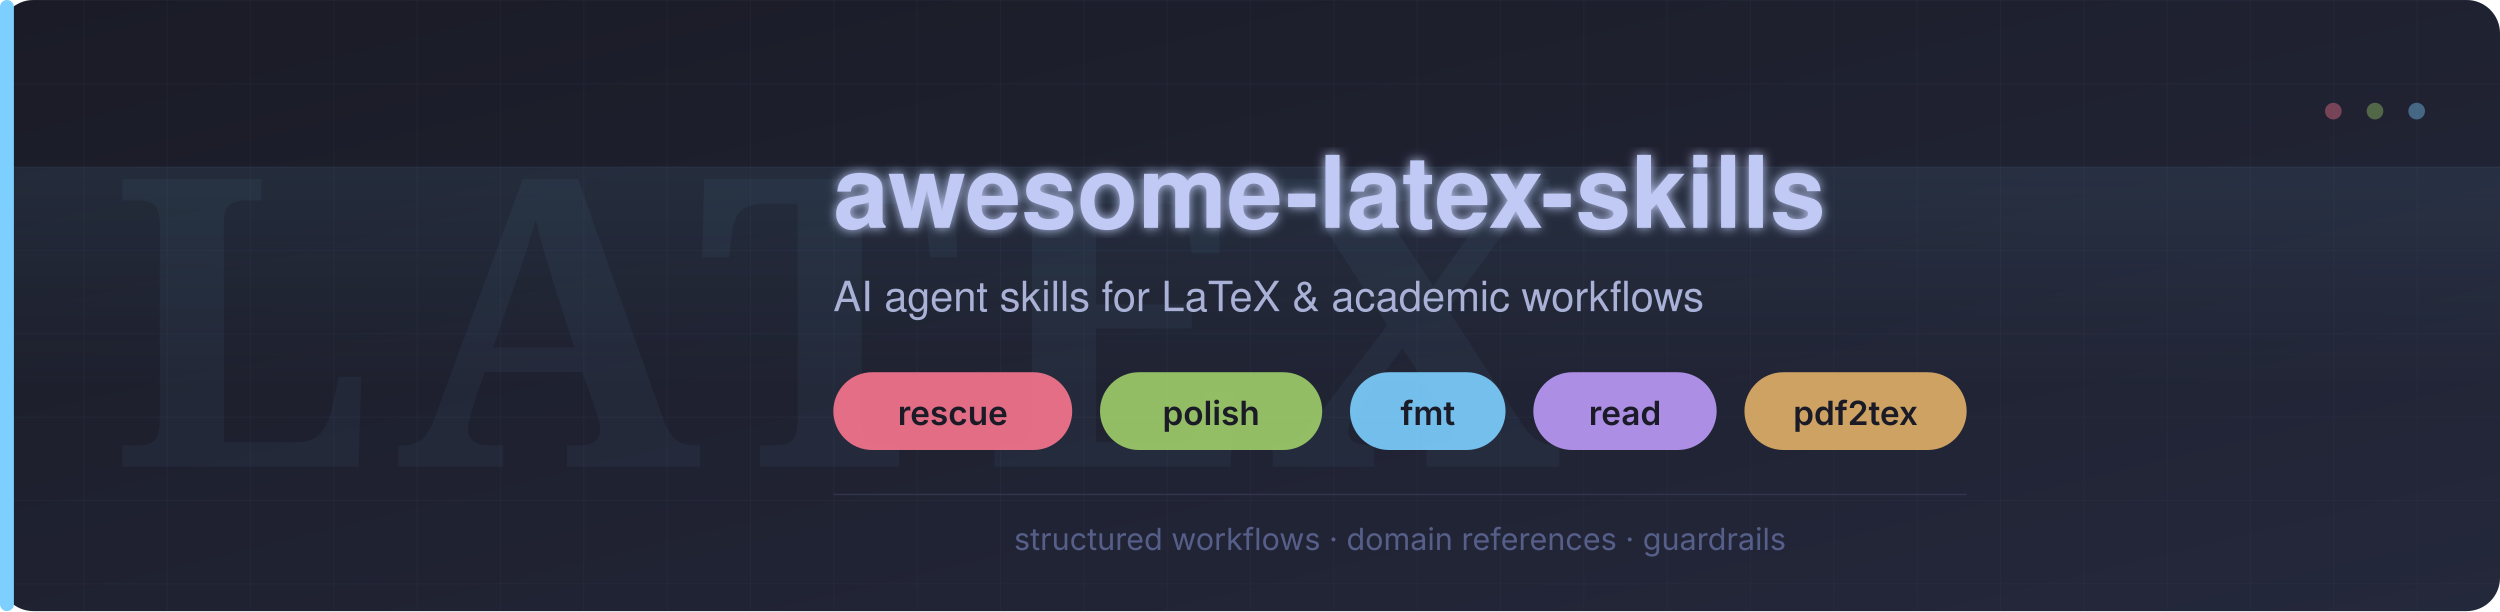
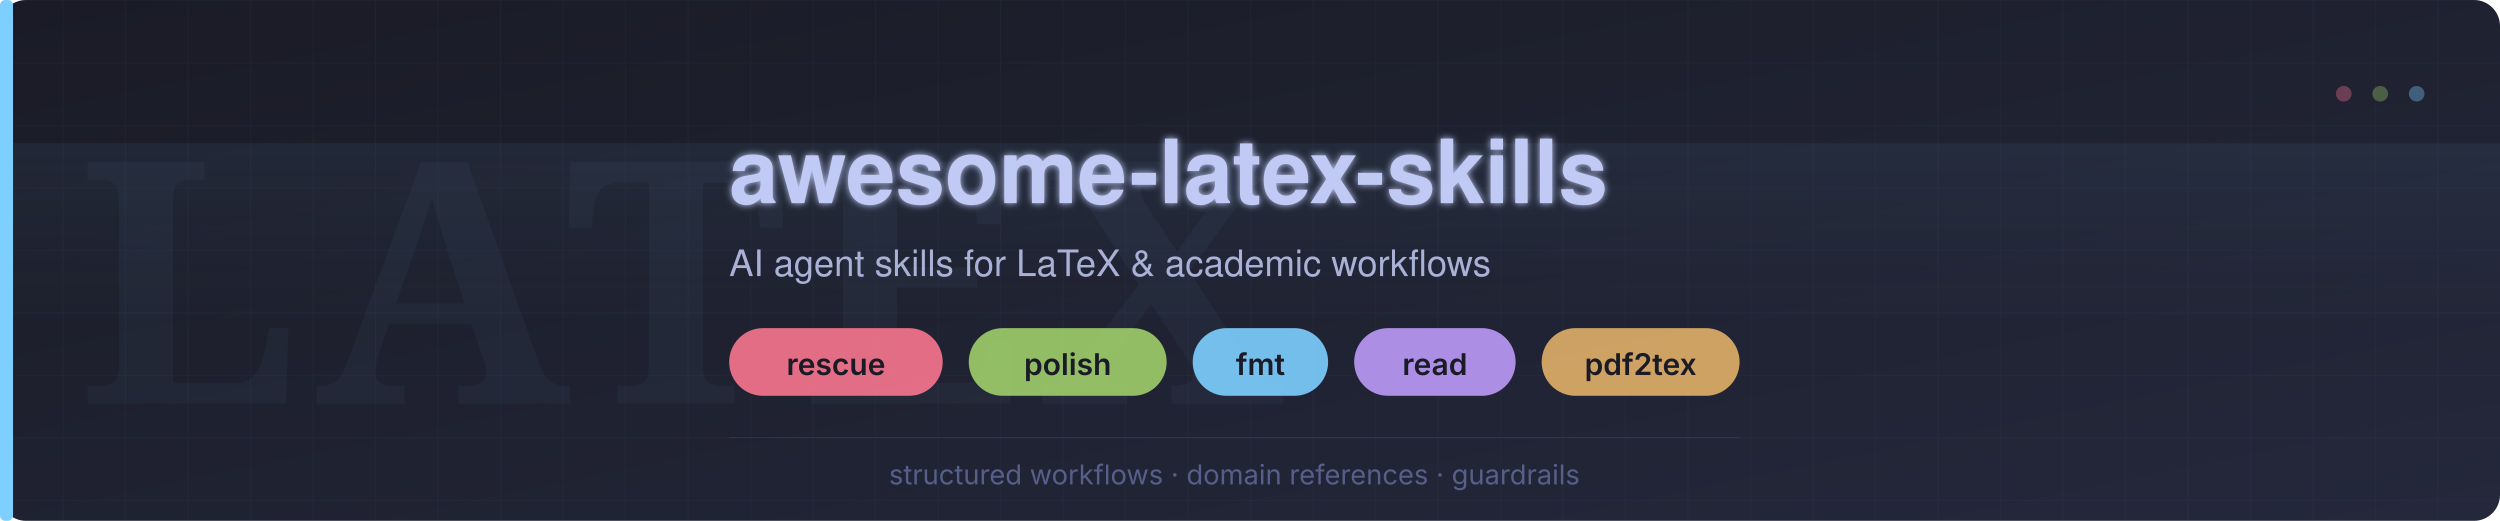
- <svg xmlns="http://www.w3.org/2000/svg" viewBox="0 0 900 220">
+ <svg xmlns="http://www.w3.org/2000/svg" viewBox="0 0 960 200">
  <defs>
    <linearGradient id="bg" x1="0" y1="0" x2="1" y2="1">
      <stop offset="0%" stop-color="#1a1b26" />
      <stop offset="100%" stop-color="#24283b" />
    </linearGradient>
    <linearGradient id="glow" x1="0" y1="0" x2="0" y2="1">
-       <stop offset="0%" stop-color="#7dcfff" stop-opacity="0.08" />
+       <stop offset="0%" stop-color="#7dcfff" stop-opacity="0.06" />
      <stop offset="100%" stop-color="#7dcfff" stop-opacity="0" />
    </linearGradient>
-     <pattern id="grid" width="30" height="30" patternUnits="userSpaceOnUse">
-       <path d="M 30 0 L 0 0 0 30" fill="none" stroke="#414868" stroke-width="0.3" opacity="0.3" />
+     <pattern id="grid" width="24" height="24" patternUnits="userSpaceOnUse">
+       <path d="M 24 0 L 0 0 0 24" fill="none" stroke="#414868" stroke-width="0.25" opacity="0.35" />
    </pattern>
-     <filter id="softglow">
-       <feGaussianBlur stdDeviation="2" result="blur" />
+     <filter id="titleglow">
+       <feGaussianBlur stdDeviation="1.5" result="blur" />
      <feMerge>
        <feMergeNode in="blur" />
        <feMergeNode in="SourceGraphic" />
      </feMerge>
    </filter>
  </defs>
-   <rect width="900" height="220" rx="12" fill="url(#bg)" />
-   <rect width="900" height="220" rx="12" fill="url(#grid)" />
-   <rect width="900" height="80" y="60" fill="url(#glow)" />
-   <rect x="0" y="0" width="5" height="220" rx="2.5" fill="#7dcfff" />
-   <text x="40" y="168" font-family="Georgia,serif" font-size="145" fill="#7dcfff" font-weight="bold" opacity="0.05" letter-spacing="8">LATEX</text>
-   <text x="300" y="82" font-family="-apple-system,BlinkMacSystemFont,Segoe UI,Helvetica,Arial,sans-serif" font-size="36" fill="#c0caf5" font-weight="700" filter="url(#softglow)">awesome-latex-skills</text>
-   <text x="300" y="112" font-family="-apple-system,BlinkMacSystemFont,Segoe UI,Helvetica,Arial,sans-serif" font-size="15" fill="#a9b1d6">AI agent skills for LaTeX &amp; academic workflows</text>
-   <rect x="300" y="134" width="86" height="28" rx="14" fill="#f7768e" opacity="0.9" />
-   <text x="343" y="153" font-family="-apple-system,sans-serif" font-size="12" fill="#1a1b26" text-anchor="middle" font-weight="600">rescue</text>
-   <rect x="396" y="134" width="80" height="28" rx="14" fill="#9ece6a" opacity="0.9" />
-   <text x="436" y="153" font-family="-apple-system,sans-serif" font-size="12" fill="#1a1b26" text-anchor="middle" font-weight="600">polish</text>
-   <rect x="486" y="134" width="56" height="28" rx="14" fill="#7dcfff" opacity="0.9" />
-   <text x="514" y="153" font-family="-apple-system,sans-serif" font-size="12" fill="#1a1b26" text-anchor="middle" font-weight="600">fmt</text>
-   <rect x="552" y="134" width="66" height="28" rx="14" fill="#bb9af7" opacity="0.9" />
-   <text x="585" y="153" font-family="-apple-system,sans-serif" font-size="12" fill="#1a1b26" text-anchor="middle" font-weight="600">read</text>
-   <rect x="628" y="134" width="80" height="28" rx="14" fill="#e0af68" opacity="0.9" />
-   <text x="668" y="153" font-family="-apple-system,sans-serif" font-size="12" fill="#1a1b26" text-anchor="middle" font-weight="600">pdf2tex</text>
-   <circle cx="840" cy="40" r="3" fill="#f7768e" opacity="0.4" />
-   <circle cx="855" cy="40" r="3" fill="#9ece6a" opacity="0.4" />
-   <circle cx="870" cy="40" r="3" fill="#7dcfff" opacity="0.4" />
-   <line x1="300" y1="178" x2="708" y2="178" stroke="#414868" stroke-width="0.5" opacity="0.5" />
-   <text x="504" y="198" font-family="-apple-system,sans-serif" font-size="11" fill="#565f89" text-anchor="middle">structured workflows · domain references · guardrails</text>
+   <rect width="960" height="200" rx="10" fill="url(#bg)" />
+   <rect width="960" height="200" rx="10" fill="url(#grid)" />
+   <rect width="960" height="70" y="55" fill="url(#glow)" />
+   <rect x="0" y="0" width="5" height="200" rx="2" fill="#7dcfff" />
+   <text x="30" y="155" font-family="Georgia,serif" font-size="130" fill="#7dcfff" font-weight="bold" opacity="0.04" letter-spacing="6">LATEX</text>
+   <text x="280" y="78" font-family="-apple-system,BlinkMacSystemFont,Segoe UI,Helvetica,Arial,sans-serif" font-size="34" fill="#c0caf5" font-weight="700" filter="url(#titleglow)">awesome-latex-skills</text>
+   <text x="280" y="106" font-family="-apple-system,BlinkMacSystemFont,Segoe UI,Helvetica,Arial,sans-serif" font-size="14" fill="#a9b1d6">AI agent skills for LaTeX &amp; academic workflows</text>
+   <rect x="280" y="126" width="82" height="26" rx="13" fill="#f7768e" opacity="0.9" />
+   <text x="321" y="144" font-family="-apple-system,sans-serif" font-size="11.5" fill="#1a1b26" text-anchor="middle" font-weight="600">rescue</text>
+   <rect x="372" y="126" width="76" height="26" rx="13" fill="#9ece6a" opacity="0.9" />
+   <text x="410" y="144" font-family="-apple-system,sans-serif" font-size="11.5" fill="#1a1b26" text-anchor="middle" font-weight="600">polish</text>
+   <rect x="458" y="126" width="52" height="26" rx="13" fill="#7dcfff" opacity="0.9" />
+   <text x="484" y="144" font-family="-apple-system,sans-serif" font-size="11.5" fill="#1a1b26" text-anchor="middle" font-weight="600">fmt</text>
+   <rect x="520" y="126" width="62" height="26" rx="13" fill="#bb9af7" opacity="0.9" />
+   <text x="551" y="144" font-family="-apple-system,sans-serif" font-size="11.5" fill="#1a1b26" text-anchor="middle" font-weight="600">read</text>
+   <rect x="592" y="126" width="76" height="26" rx="13" fill="#e0af68" opacity="0.9" />
+   <text x="630" y="144" font-family="-apple-system,sans-serif" font-size="11.5" fill="#1a1b26" text-anchor="middle" font-weight="600">pdf2tex</text>
+   <circle cx="900" cy="36" r="3" fill="#f7768e" opacity="0.35" />
+   <circle cx="914" cy="36" r="3" fill="#9ece6a" opacity="0.35" />
+   <circle cx="928" cy="36" r="3" fill="#7dcfff" opacity="0.35" />
+   <line x1="280" y1="168" x2="668" y2="168" stroke="#414868" stroke-width="0.4" opacity="0.4" />
+   <text x="474" y="186" font-family="-apple-system,sans-serif" font-size="10.5" fill="#565f89" text-anchor="middle">structured workflows · domain references · guardrails</text>
</svg>
